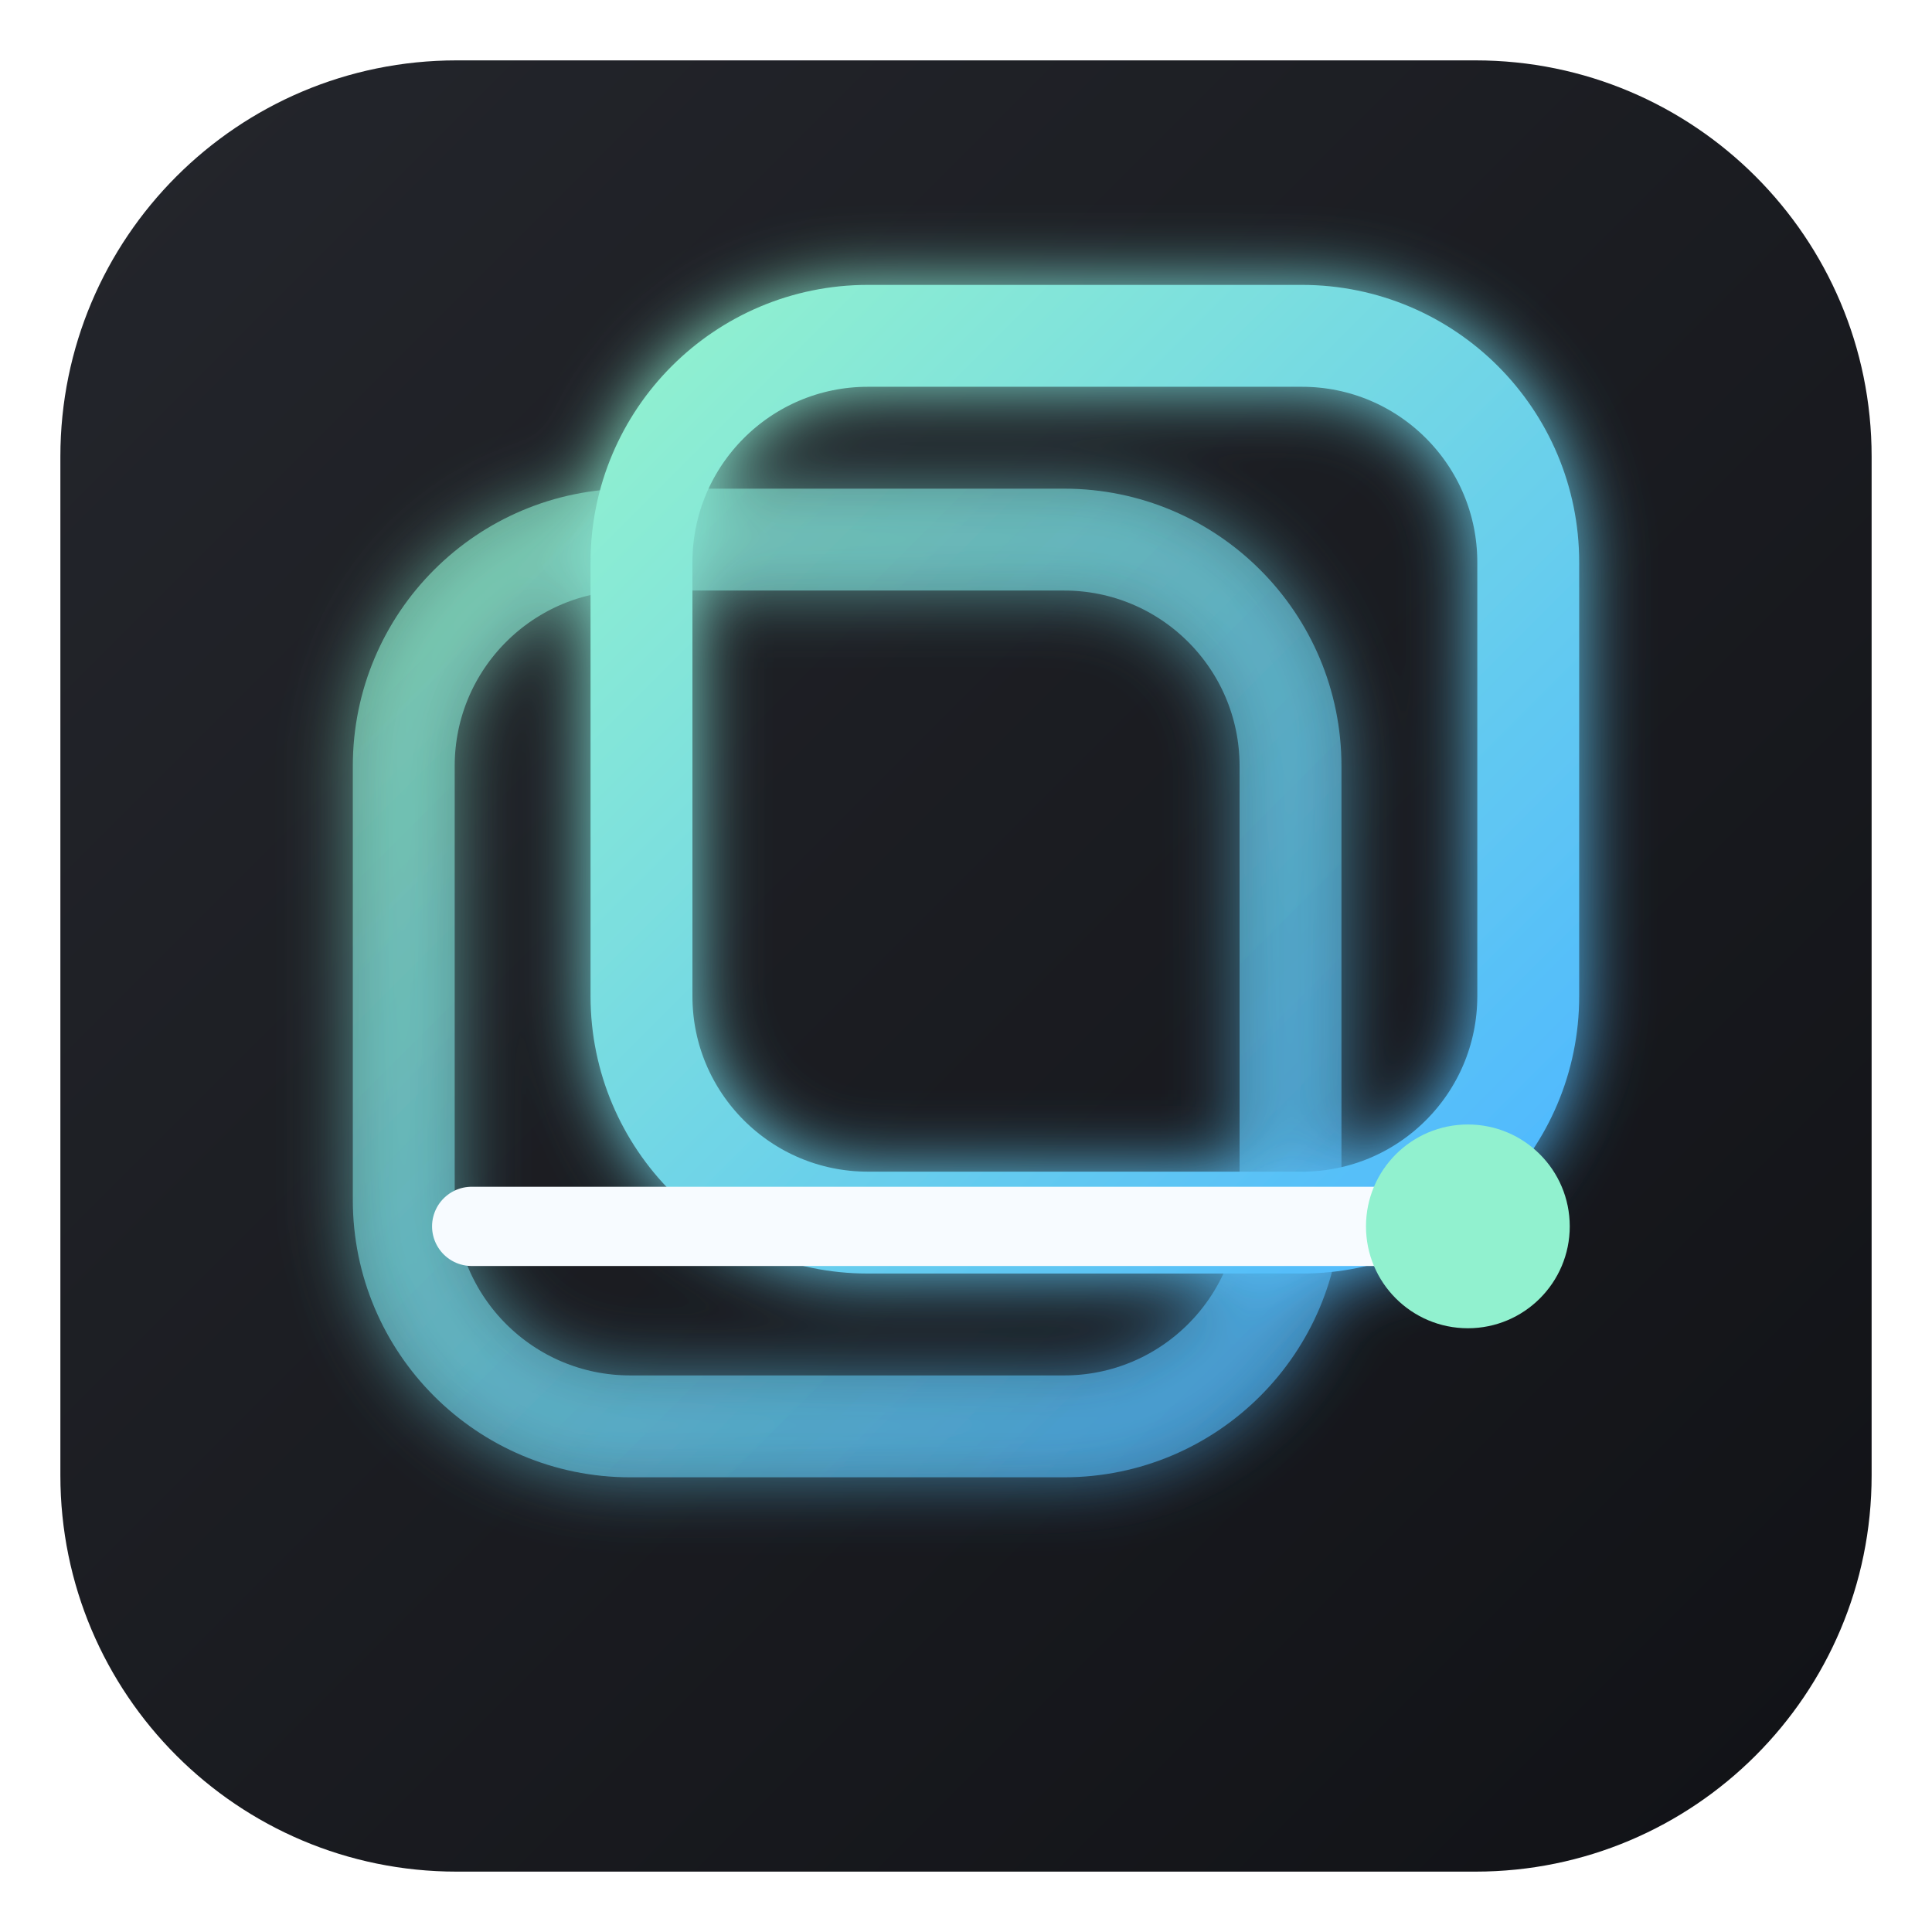
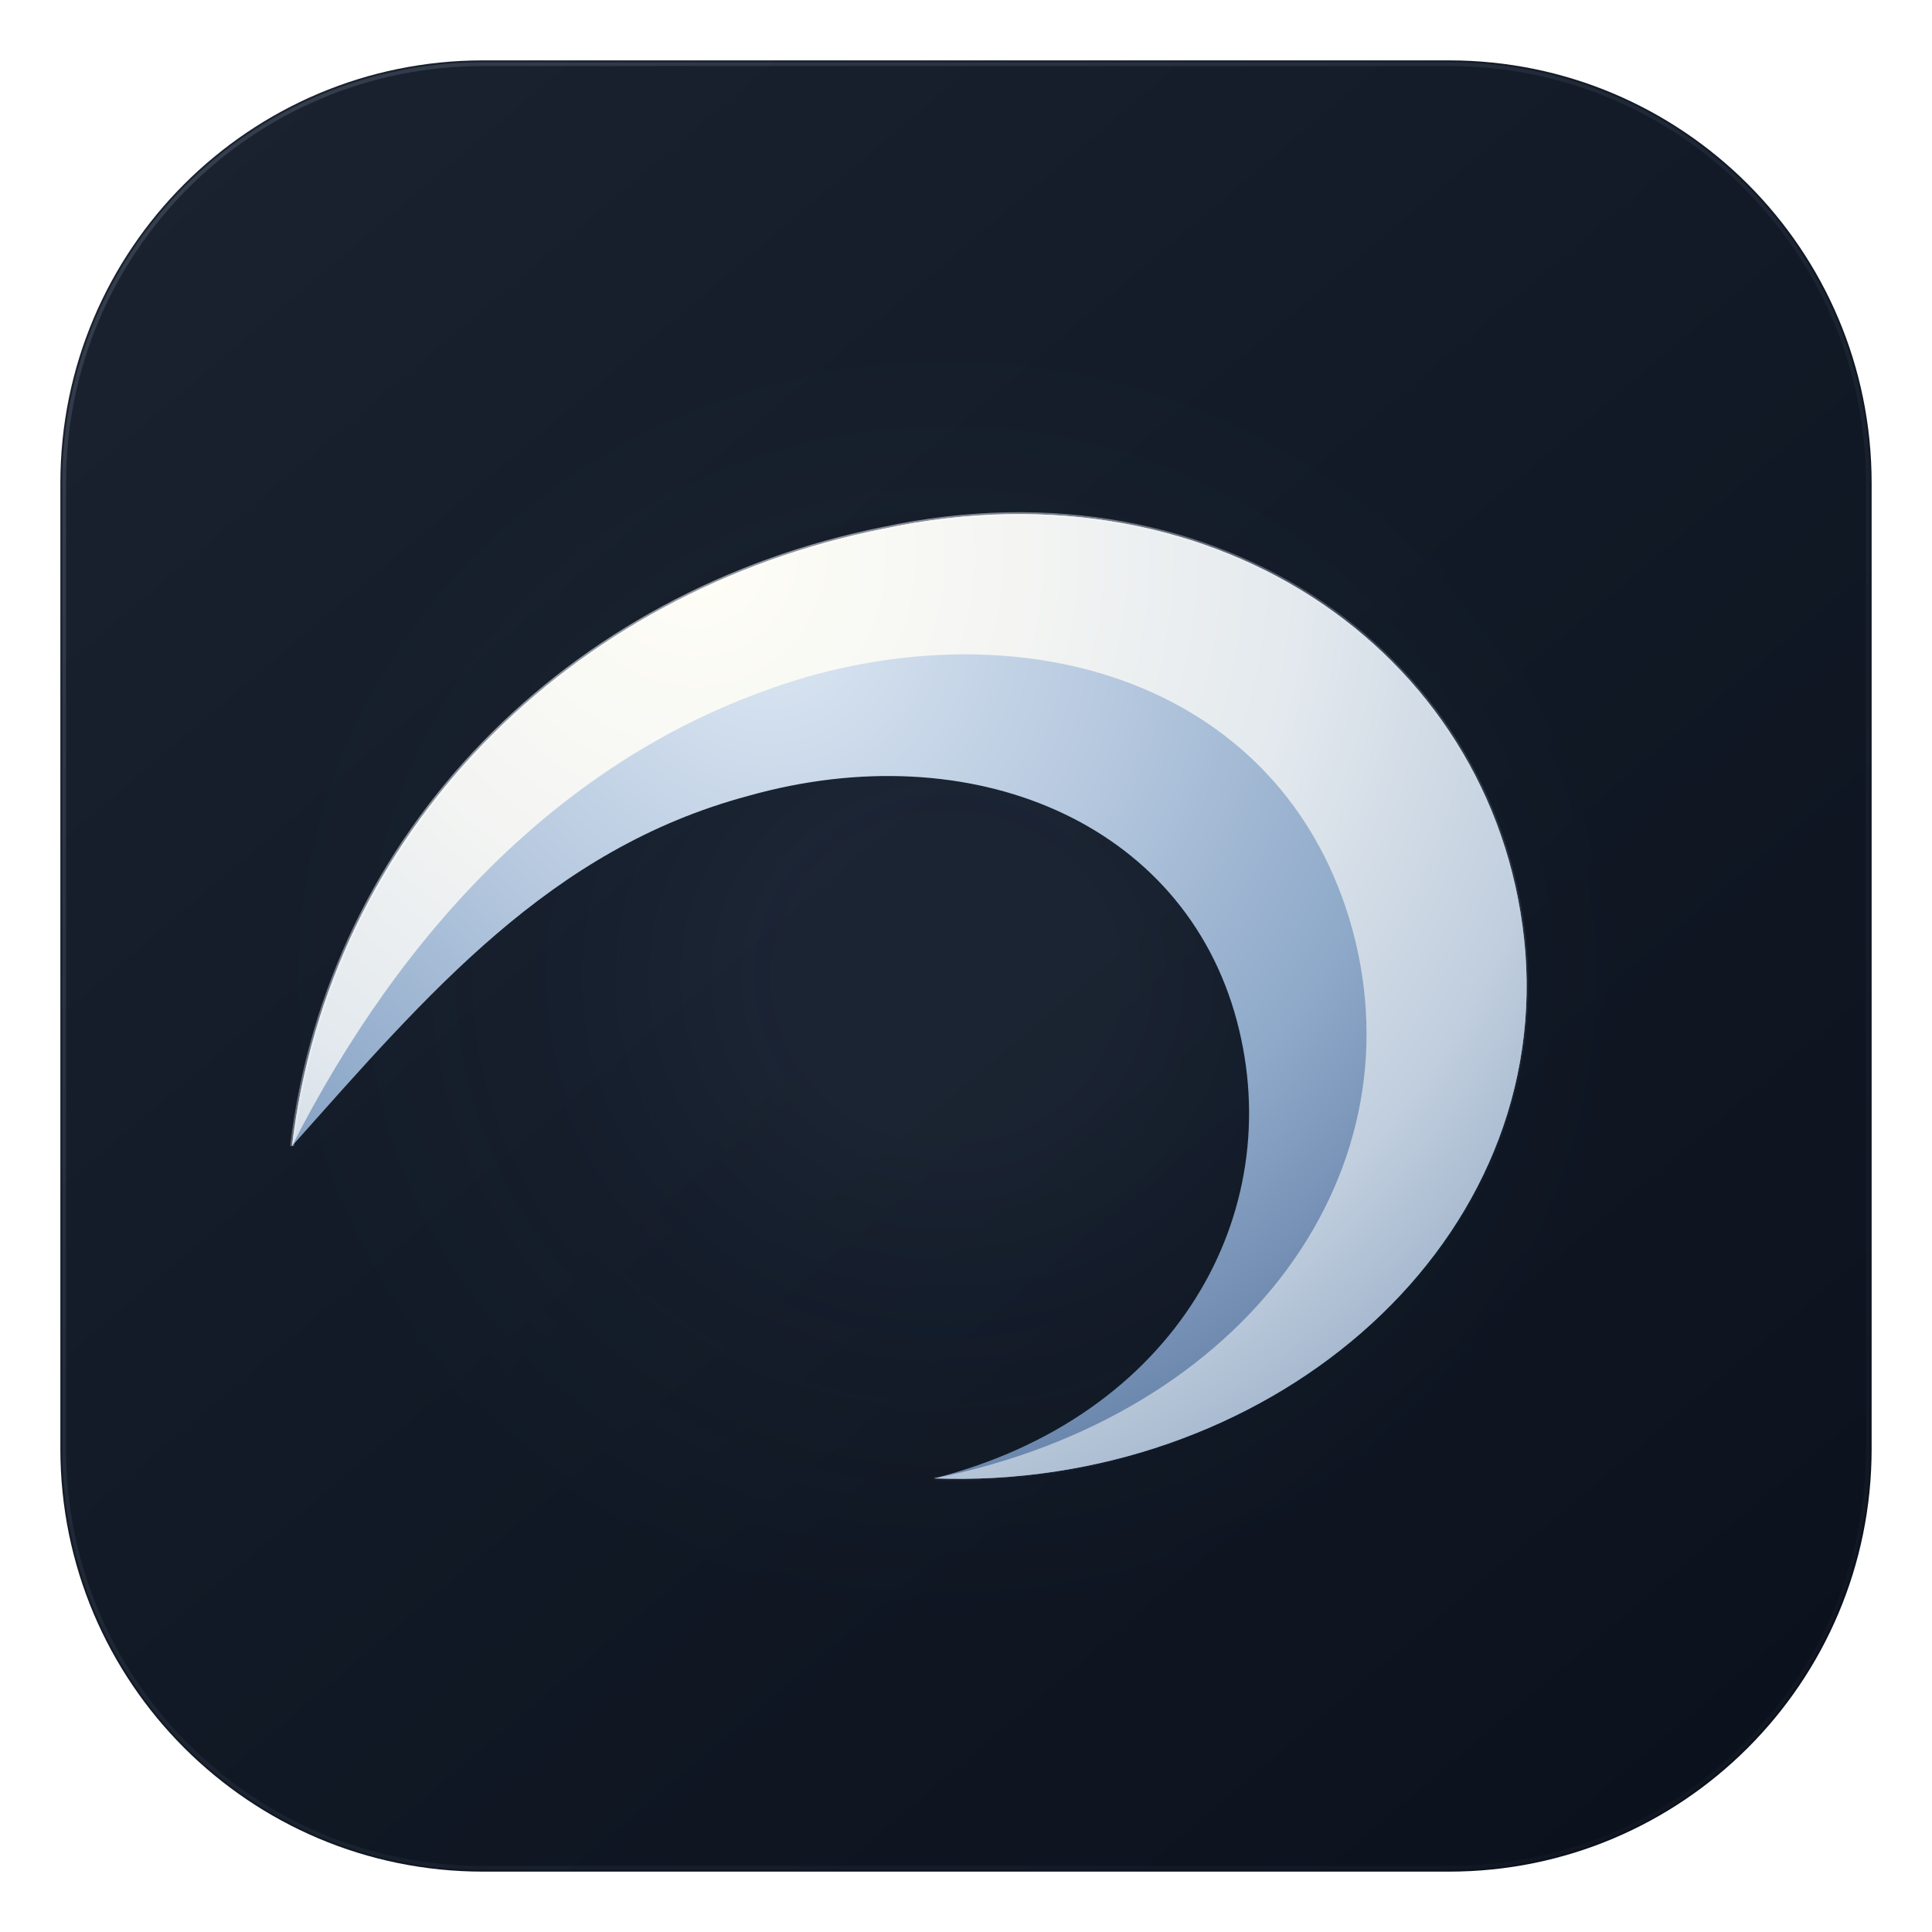
- <svg xmlns="http://www.w3.org/2000/svg" width="1024" height="1024" viewBox="0 0 1024 1024">
+ <svg xmlns="http://www.w3.org/2000/svg" width="512" height="512" viewBox="0 0 512 512" role="img" aria-labelledby="title desc">
  <defs>
-     <linearGradient id="bg" x1="0" y1="0" x2="1" y2="1">
-       <stop offset="0" stop-color="#24262c" />
-       <stop offset="1" stop-color="#111216" />
+     <linearGradient id="bg" x1="0" y1="0" x2=".85" y2="1">
+       <stop stop-color="#1b2330" />
+       <stop offset=".5" stop-color="#121a27" />
+       <stop offset="1" stop-color="#0c121d" />
    </linearGradient>
-     <linearGradient id="frame" x1="0" y1="0" x2="1" y2="1">
-       <stop offset="0" stop-color="#91f1cf" />
-       <stop offset="1" stop-color="#4eb8ff" />
+     <radialGradient id="body" gradientUnits="userSpaceOnUse" cx="201" cy="181" r="272">
+       <stop stop-color="#dce7f3" />
+       <stop offset=".3" stop-color="#b8cae0" />
+       <stop offset=".58" stop-color="#8ea9c9" />
+       <stop offset=".82" stop-color="#647fa6" />
+       <stop offset="1" stop-color="#405979" />
+     </radialGradient>
+     <radialGradient id="face" gradientUnits="userSpaceOnUse" cx="183" cy="165" r="300">
+       <stop stop-color="#fffef7" />
+       <stop offset=".26" stop-color="#f4f5f3" />
+       <stop offset=".49" stop-color="#e3e9ee" />
+       <stop offset=".72" stop-color="#c0cede" />
+       <stop offset=".88" stop-color="#9bafc8" />
+       <stop offset="1" stop-color="#718aac" />
+     </radialGradient>
+     <linearGradient id="rim" gradientUnits="userSpaceOnUse" x1="192" y1="157" x2="322" y2="367">
+       <stop stop-color="#ffffff" stop-opacity=".58" />
+       <stop offset=".42" stop-color="#e6eefb" stop-opacity=".23" />
+       <stop offset="1" stop-color="#a8c3e5" stop-opacity="0" />
    </linearGradient>
-     <filter id="glow" x="-40%" y="-40%" width="180%" height="180%">
-       <feGaussianBlur stdDeviation="18" result="blur" />
-       <feMerge>
-         <feMergeNode in="blur" />
-         <feMergeNode in="SourceGraphic" />
-       </feMerge>
-     </filter>
+     <radialGradient id="halo">
+       <stop offset=".25" stop-color="#a5c3f0" stop-opacity=".06" />
+       <stop offset=".6" stop-color="#87a9dc" stop-opacity=".025" />
+       <stop offset="1" stop-color="#7598ce" stop-opacity="0" />
+     </radialGradient>
+     <linearGradient id="tile-rim" x2="1" y2="1">
+       <stop stop-color="#d4e1f2" stop-opacity=".16" />
+       <stop offset=".55" stop-color="#b6c9e4" stop-opacity=".055" />
+       <stop offset="1" stop-color="#91a8cd" stop-opacity=".025" />
+     </linearGradient>
  </defs>
-   <rect x="32" y="32" width="960" height="960" rx="210" fill="url(#bg)" />
-   <g fill="none" stroke="url(#frame)" stroke-width="54" stroke-linejoin="round" filter="url(#glow)">
-     <rect x="214" y="286" width="470" height="470" rx="120" opacity=".58" />
-     <rect x="340" y="178" width="470" height="470" rx="120" />
+   <rect x="16" y="16" width="480" height="480" rx="112" fill="url(#bg)" />
+   <rect x="17" y="17" width="478" height="478" rx="111" fill="none" stroke="url(#tile-rim)" />
+   <ellipse cx="251" cy="259" rx="179" ry="172" fill="url(#halo)" />
+   <g transform="translate(260 258) scale(1.1) translate(-252 -266)">
+     <path d="M85.979 307.557C94.998 231.935 152.685 174.02 228.414 158.851C310.107 141.355 377.488 190.649 383.128 260.878C388.636 333.34 319.789 390.586 240.668 387.628C298.907 372.755 326.041 323.758 313.596 277.313C300.785 229.503 249.653 208.064 195.878 223.206C148.067 236.017 118.639 270.988 85.979 307.557Z" fill="url(#body)" />
+     <path d="M85.979 307.557C94.998 231.935 152.685 174.02 228.414 158.851C310.107 141.355 377.488 190.649 383.128 260.878C388.636 333.34 319.789 390.586 240.668 387.628C316.397 372.462 358.959 312.742 340.621 252.502C323.749 197.728 266.654 178.62 210.146 194.493C151.774 211.598 111.881 256.693 85.979 307.557Z" fill="url(#face)" />
+     <path d="M85.979 307.557C94.998 231.935 152.685 174.02 228.414 158.851C310.107 141.355 377.488 190.649 383.128 260.878C388.636 333.34 319.789 390.586 240.668 387.628" fill="none" stroke="url(#rim)" stroke-width=".9" />
  </g>
-   <path d="M250 650h524" stroke="#f7fbff" stroke-width="42" stroke-linecap="round" />
-   <circle cx="778" cy="650" r="54" fill="#91f1cf" />
</svg>
